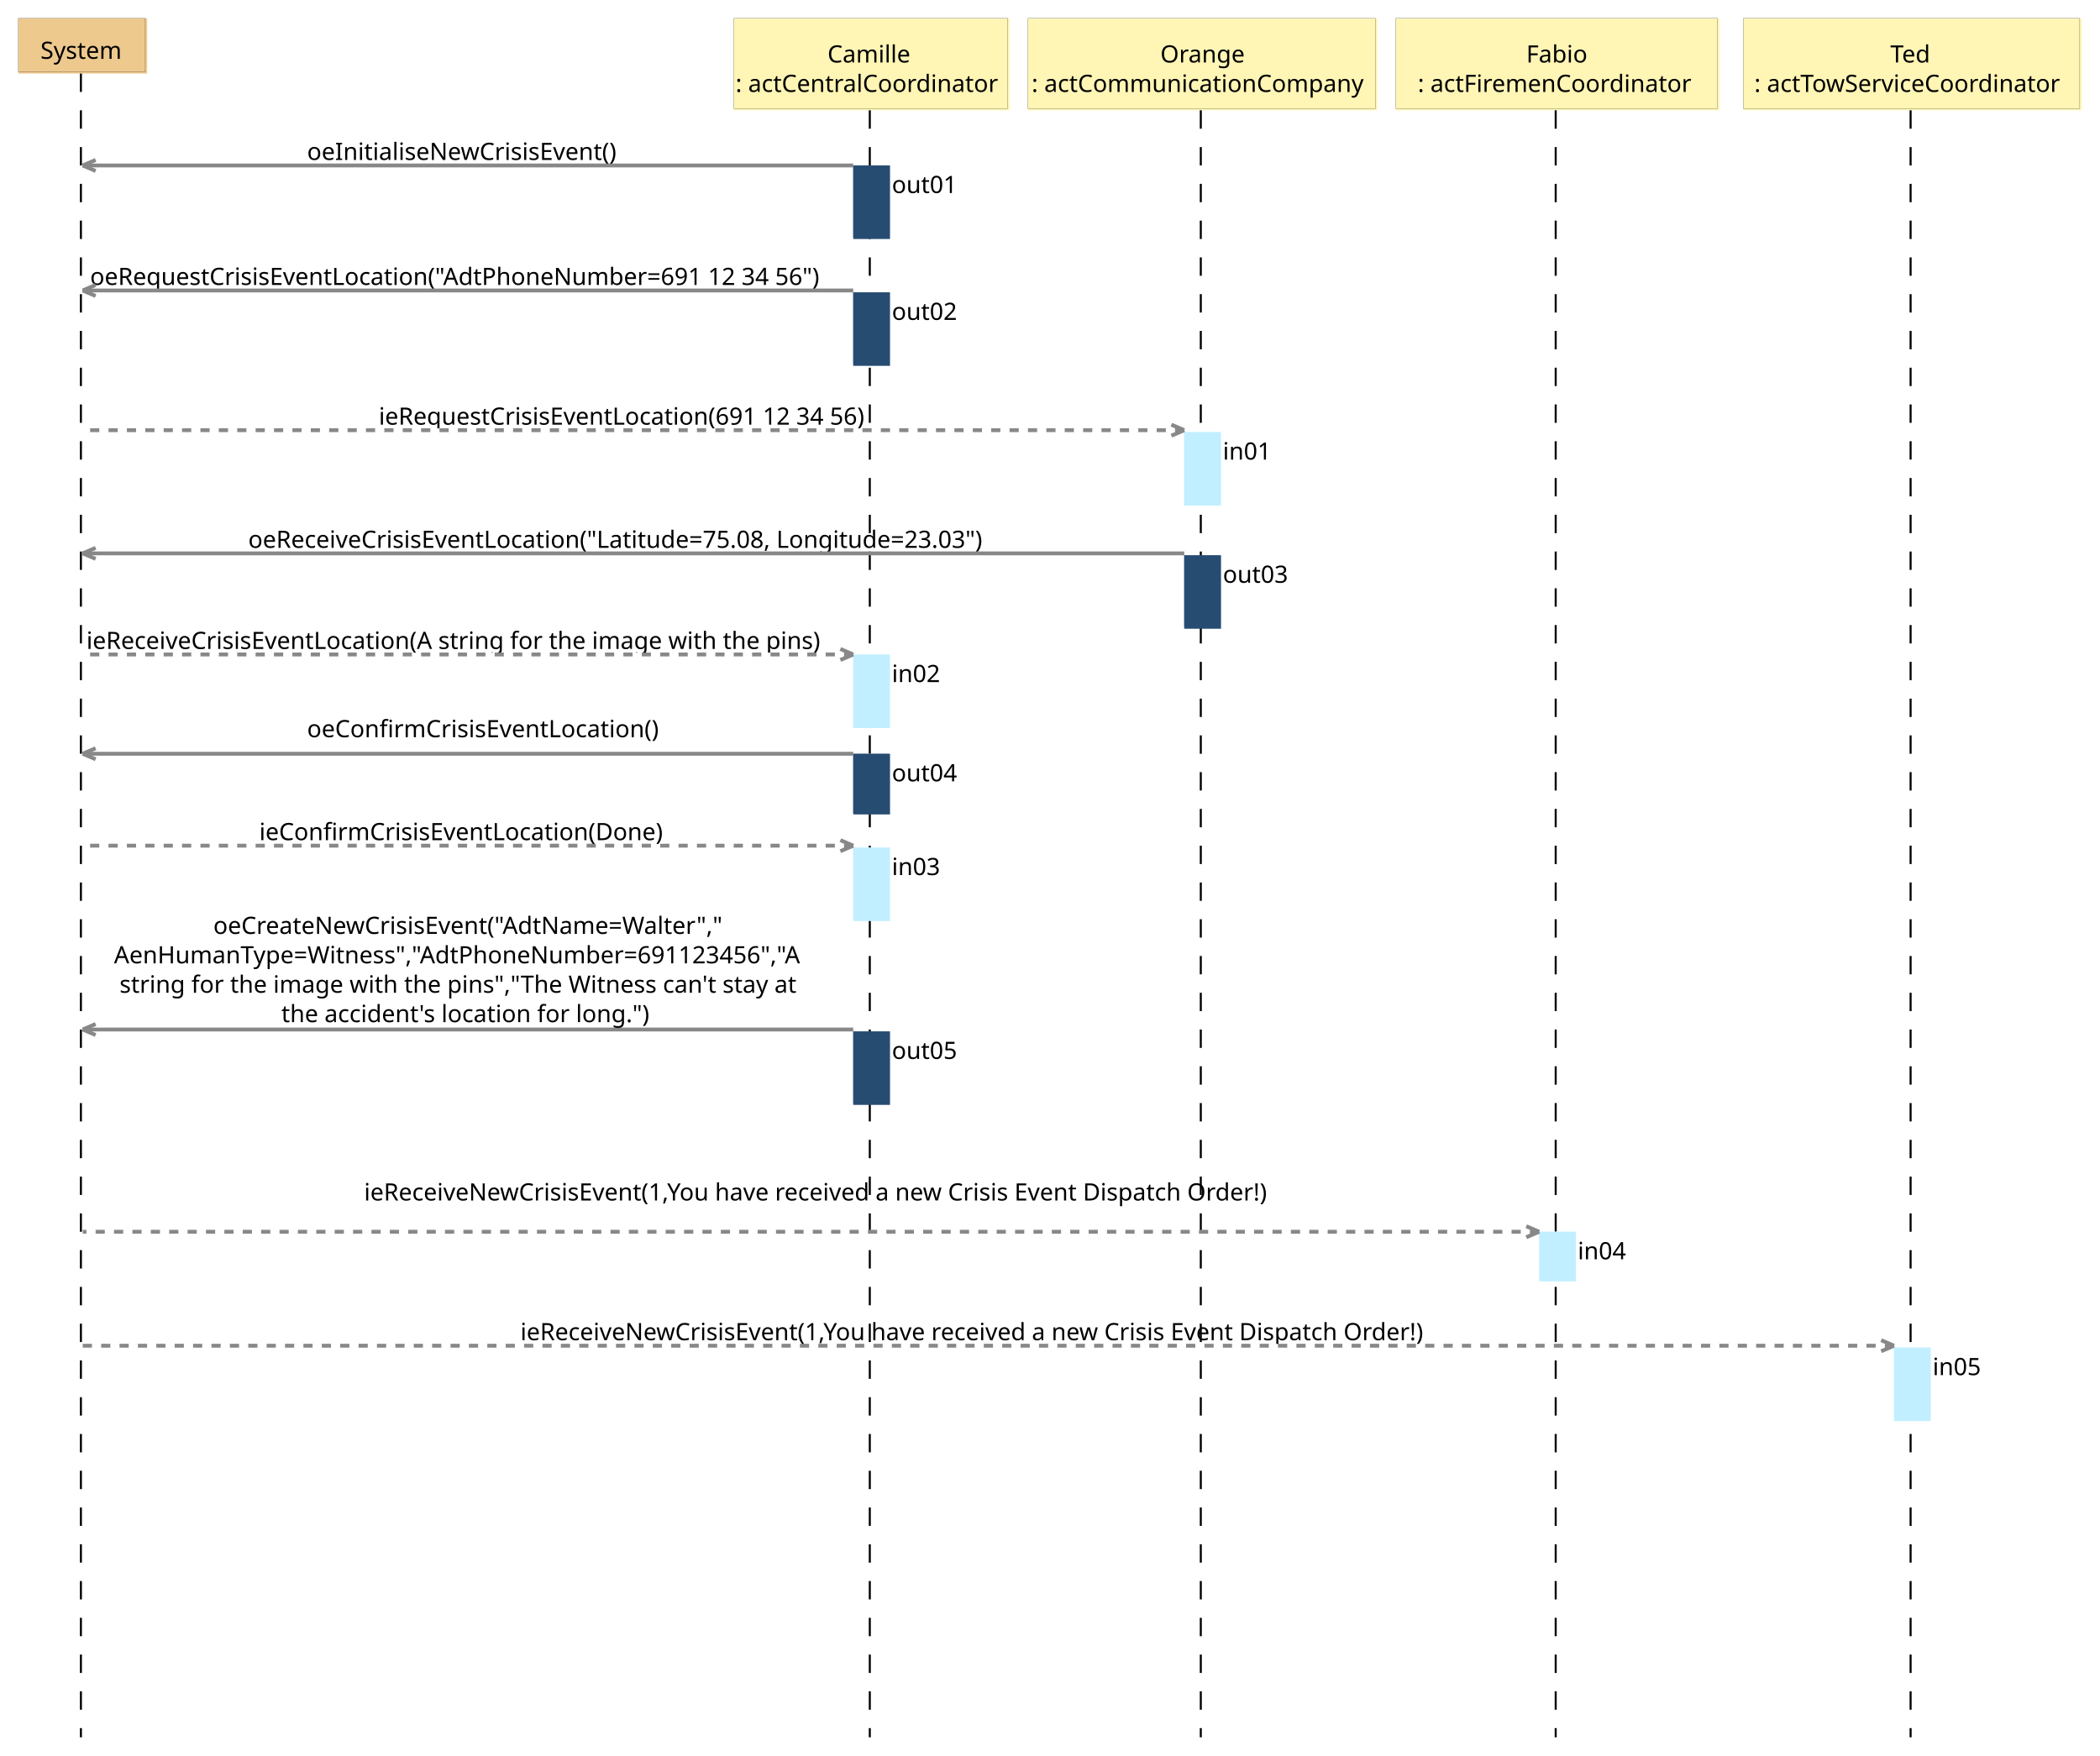
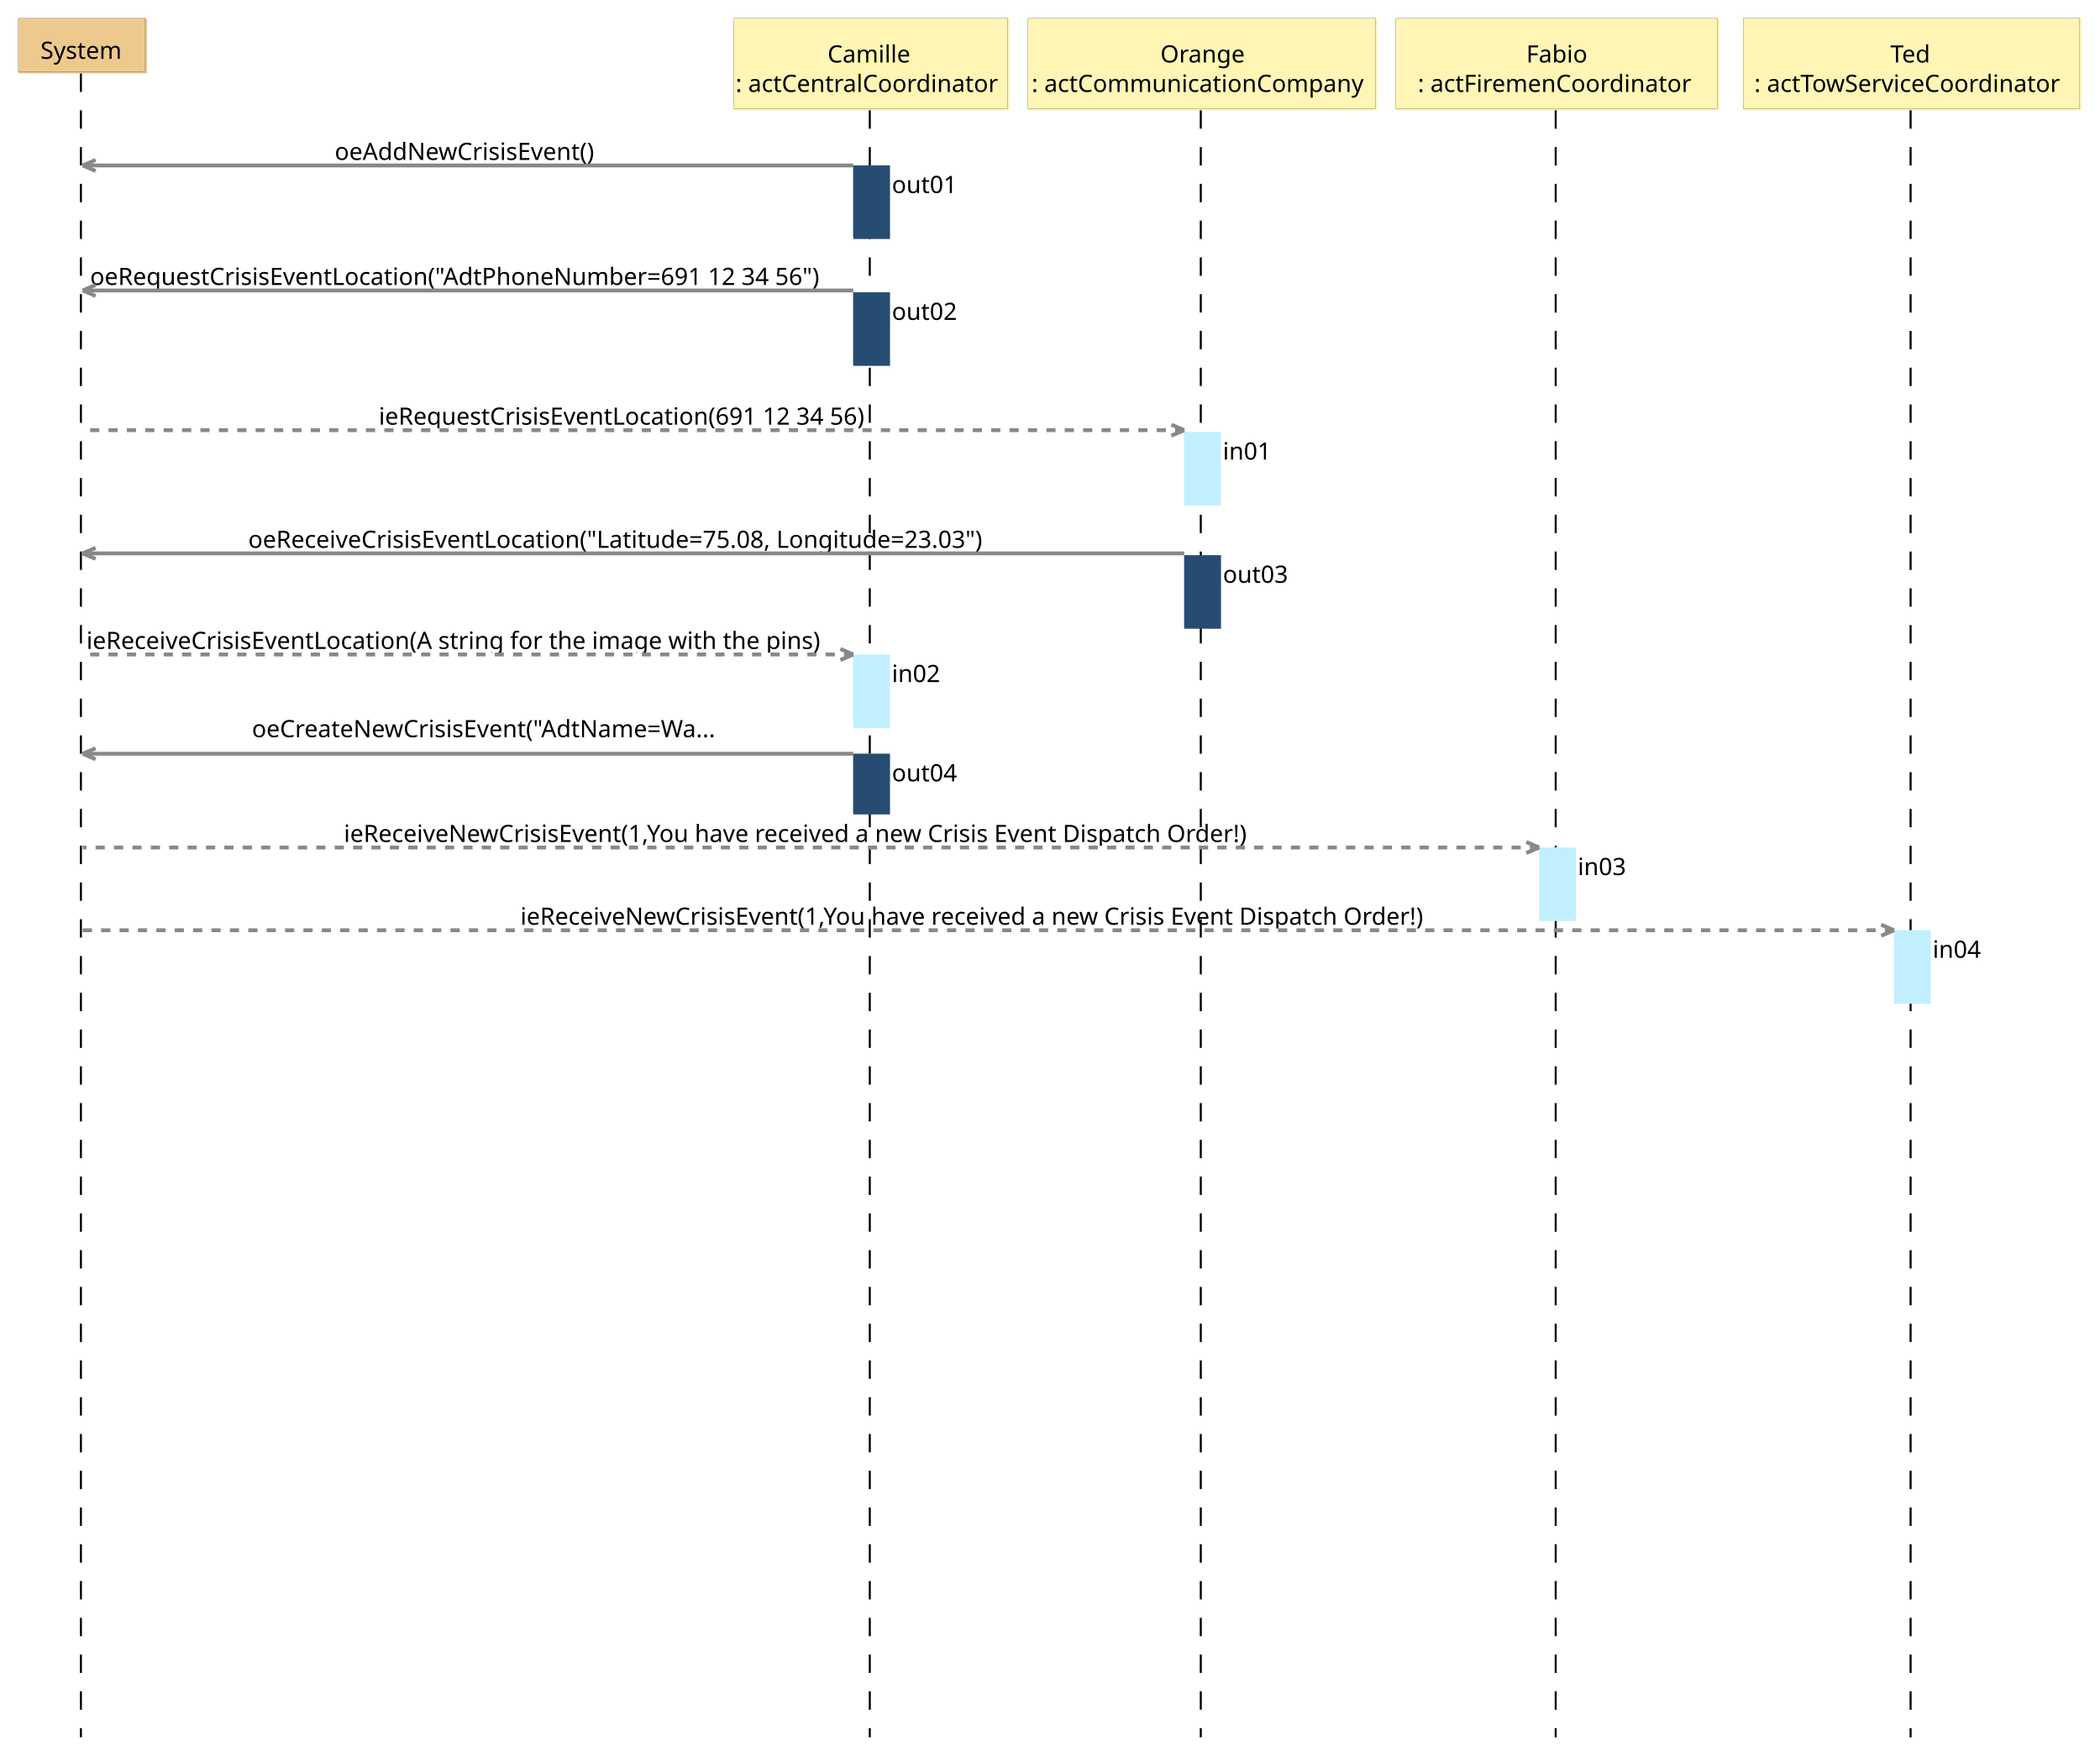
<svg xmlns="http://www.w3.org/2000/svg" stroke-dasharray="none" shape-rendering="auto" font-family="'Dialog'" width="1142" text-rendering="auto" fill-opacity="1" contentScriptType="text/ecmascript" color-interpolation="auto" color-rendering="auto" preserveAspectRatio="xMidYMid meet" font-size="12" viewBox="0 0 1142 955" fill="black" stroke="black" image-rendering="auto" stroke-miterlimit="10" zoomAndPan="magnify" version="1.0" stroke-linecap="square" stroke-linejoin="miter" contentStyleType="text/css" font-style="normal" height="955" stroke-width="1" stroke-dashoffset="0" font-weight="normal" stroke-opacity="1">
  <defs id="genericDefs" />
  <g>
    <defs id="defs1">
      <clipPath clipPathUnits="userSpaceOnUse" id="clipPath1">
        <path d="M9 9 L81 9 L81 41 L9 41 L9 9 Z" />
      </clipPath>
      <clipPath clipPathUnits="userSpaceOnUse" id="clipPath2">
        <path d="M9 9 L84 9 L84 41 L9 41 L9 9 Z" />
      </clipPath>
      <clipPath clipPathUnits="userSpaceOnUse" id="clipPath3">
        <path d="M39 39 L51 39 L51 946 L39 946 L39 39 Z" />
      </clipPath>
      <clipPath clipPathUnits="userSpaceOnUse" id="clipPath4">
        <path d="M398 9 L550 9 L550 61 L398 61 L398 9 Z" />
      </clipPath>
      <clipPath clipPathUnits="userSpaceOnUse" id="clipPath5">
        <path d="M398 9 L553 9 L553 61 L398 61 L398 9 Z" />
      </clipPath>
      <clipPath clipPathUnits="userSpaceOnUse" id="clipPath6">
        <path d="M468 59 L480 59 L480 946 L468 946 L468 59 Z" />
      </clipPath>
      <clipPath clipPathUnits="userSpaceOnUse" id="clipPath7">
        <path d="M463 89 L485 89 L485 131 L463 131 L463 89 Z" />
      </clipPath>
      <clipPath clipPathUnits="userSpaceOnUse" id="clipPath8">
        <path d="M484 89 L526 89 L526 107 L484 107 L484 89 Z" />
      </clipPath>
      <clipPath clipPathUnits="userSpaceOnUse" id="clipPath9">
        <path d="M463 409 L485 409 L485 444 L463 444 L463 409 Z" />
      </clipPath>
      <clipPath clipPathUnits="userSpaceOnUse" id="clipPath10">
        <path d="M484 409 L526 409 L526 427 L484 427 L484 409 Z" />
      </clipPath>
      <clipPath clipPathUnits="userSpaceOnUse" id="clipPath11">
        <path d="M463 355 L485 355 L485 397 L463 397 L463 355 Z" />
      </clipPath>
      <clipPath clipPathUnits="userSpaceOnUse" id="clipPath12">
        <path d="M484 355 L517 355 L517 373 L484 373 L484 355 Z" />
      </clipPath>
      <clipPath clipPathUnits="userSpaceOnUse" id="clipPath13">
        <path d="M463 158 L485 158 L485 200 L463 200 L463 158 Z" />
      </clipPath>
      <clipPath clipPathUnits="userSpaceOnUse" id="clipPath14">
        <path d="M484 158 L526 158 L526 176 L484 176 L484 158 Z" />
      </clipPath>
      <clipPath clipPathUnits="userSpaceOnUse" id="clipPath15">
-         <path d="M463 560 L485 560 L485 602 L463 602 L463 560 Z" />
+         <path d="M558 9 L750 9 L750 61 L558 61 L558 9 Z" />
      </clipPath>
      <clipPath clipPathUnits="userSpaceOnUse" id="clipPath16">
-         <path d="M484 560 L526 560 L526 578 L484 578 L484 560 Z" />
+         <path d="M558 9 L753 9 L753 61 L558 61 L558 9 Z" />
      </clipPath>
      <clipPath clipPathUnits="userSpaceOnUse" id="clipPath17">
-         <path d="M463 460 L485 460 L485 502 L463 502 L463 460 Z" />
+         <path d="M648 59 L660 59 L660 946 L648 946 L648 59 Z" />
      </clipPath>
      <clipPath clipPathUnits="userSpaceOnUse" id="clipPath18">
-         <path d="M484 460 L517 460 L517 478 L484 478 L484 460 Z" />
+         <path d="M643 301 L665 301 L665 343 L643 343 L643 301 Z" />
      </clipPath>
      <clipPath clipPathUnits="userSpaceOnUse" id="clipPath19">
-         <path d="M558 9 L750 9 L750 61 L558 61 L558 9 Z" />
+         <path d="M664 301 L706 301 L706 319 L664 319 L664 301 Z" />
      </clipPath>
      <clipPath clipPathUnits="userSpaceOnUse" id="clipPath20">
-         <path d="M558 9 L753 9 L753 61 L558 61 L558 9 Z" />
+         <path d="M643 234 L665 234 L665 276 L643 276 L643 234 Z" />
      </clipPath>
      <clipPath clipPathUnits="userSpaceOnUse" id="clipPath21">
-         <path d="M648 59 L660 59 L660 946 L648 946 L648 59 Z" />
+         <path d="M664 234 L697 234 L697 252 L664 252 L664 234 Z" />
      </clipPath>
      <clipPath clipPathUnits="userSpaceOnUse" id="clipPath22">
-         <path d="M643 301 L665 301 L665 343 L643 343 L643 301 Z" />
+         <path d="M758 9 L936 9 L936 61 L758 61 L758 9 Z" />
      </clipPath>
      <clipPath clipPathUnits="userSpaceOnUse" id="clipPath23">
-         <path d="M664 301 L706 301 L706 319 L664 319 L664 301 Z" />
+         <path d="M758 9 L939 9 L939 61 L758 61 L758 9 Z" />
      </clipPath>
      <clipPath clipPathUnits="userSpaceOnUse" id="clipPath24">
-         <path d="M643 234 L665 234 L665 276 L643 276 L643 234 Z" />
+         <path d="M841 59 L853 59 L853 946 L841 946 L841 59 Z" />
      </clipPath>
      <clipPath clipPathUnits="userSpaceOnUse" id="clipPath25">
-         <path d="M664 234 L697 234 L697 252 L664 252 L664 234 Z" />
+         <path d="M836 460 L858 460 L858 502 L836 502 L836 460 Z" />
      </clipPath>
      <clipPath clipPathUnits="userSpaceOnUse" id="clipPath26">
-         <path d="M758 9 L936 9 L936 61 L758 61 L758 9 Z" />
+         <path d="M857 460 L890 460 L890 478 L857 478 L857 460 Z" />
      </clipPath>
      <clipPath clipPathUnits="userSpaceOnUse" id="clipPath27">
-         <path d="M758 9 L939 9 L939 61 L758 61 L758 9 Z" />
+         <path d="M947 9 L1133 9 L1133 61 L947 61 L947 9 Z" />
      </clipPath>
      <clipPath clipPathUnits="userSpaceOnUse" id="clipPath28">
-         <path d="M841 59 L853 59 L853 946 L841 946 L841 59 Z" />
+         <path d="M947 9 L1136 9 L1136 61 L947 61 L947 9 Z" />
      </clipPath>
      <clipPath clipPathUnits="userSpaceOnUse" id="clipPath29">
-         <path d="M836 669 L858 669 L858 698 L836 698 L836 669 Z" />
+         <path d="M1034 59 L1046 59 L1046 946 L1034 946 L1034 59 Z" />
      </clipPath>
      <clipPath clipPathUnits="userSpaceOnUse" id="clipPath30">
-         <path d="M857 669 L890 669 L890 687 L857 687 L857 669 Z" />
+         <path d="M1029 505 L1051 505 L1051 547 L1029 547 L1029 505 Z" />
      </clipPath>
      <clipPath clipPathUnits="userSpaceOnUse" id="clipPath31">
-         <path d="M947 9 L1133 9 L1133 61 L947 61 L947 9 Z" />
+         <path d="M1050 505 L1083 505 L1083 523 L1050 523 L1050 505 Z" />
      </clipPath>
      <clipPath clipPathUnits="userSpaceOnUse" id="clipPath32">
-         <path d="M947 9 L1136 9 L1136 61 L947 61 L947 9 Z" />
+         <path d="M-1 -1 L1143 -1 L1143 956 L-1 956 L-1 -1 Z" />
      </clipPath>
      <clipPath clipPathUnits="userSpaceOnUse" id="clipPath33">
-         <path d="M1034 59 L1046 59 L1046 946 L1034 946 L1034 59 Z" />
+         <path d="M181 71 L331 71 L331 89 L181 89 L181 71 Z" />
      </clipPath>
      <clipPath clipPathUnits="userSpaceOnUse" id="clipPath34">
-         <path d="M1029 732 L1051 732 L1051 774 L1029 774 L1029 732 Z" />
+         <path d="M43 85 L55 85 L55 96 L43 96 L43 85 Z" />
      </clipPath>
      <clipPath clipPathUnits="userSpaceOnUse" id="clipPath35">
-         <path d="M1050 732 L1083 732 L1083 750 L1050 750 L1050 732 Z" />
+         <path d="M135 384 L401 384 L401 405 L135 405 L135 384 Z" />
      </clipPath>
      <clipPath clipPathUnits="userSpaceOnUse" id="clipPath36">
-         <path d="M-1 -1 L1143 -1 L1143 956 L-1 956 L-1 -1 Z" />
+         <path d="M43 405 L55 405 L55 416 L43 416 L43 405 Z" />
      </clipPath>
      <clipPath clipPathUnits="userSpaceOnUse" id="clipPath37">
-         <path d="M166 71 L345 71 L345 89 L166 89 L166 71 Z" />
+         <path d="M46 337 L465 337 L465 355 L46 355 L46 337 Z" />
      </clipPath>
      <clipPath clipPathUnits="userSpaceOnUse" id="clipPath38">
-         <path d="M43 85 L55 85 L55 96 L43 96 L43 85 Z" />
+         <path d="M455 351 L467 351 L467 362 L455 362 L455 351 Z" />
      </clipPath>
      <clipPath clipPathUnits="userSpaceOnUse" id="clipPath39">
-         <path d="M135 384 L401 384 L401 405 L135 405 L135 384 Z" />
+         <path d="M48 139 L464 139 L464 157 L48 157 L48 139 Z" />
      </clipPath>
      <clipPath clipPathUnits="userSpaceOnUse" id="clipPath40">
-         <path d="M43 405 L55 405 L55 416 L43 416 L43 405 Z" />
+         <path d="M43 153 L55 153 L55 164 L43 164 L43 153 Z" />
      </clipPath>
      <clipPath clipPathUnits="userSpaceOnUse" id="clipPath41">
-         <path d="M46 337 L465 337 L465 355 L46 355 L46 337 Z" />
+         <path d="M134 282 L557 282 L557 300 L134 300 L134 282 Z" />
      </clipPath>
      <clipPath clipPathUnits="userSpaceOnUse" id="clipPath42">
-         <path d="M455 351 L467 351 L467 362 L455 362 L455 351 Z" />
+         <path d="M43 296 L55 296 L55 307 L43 307 L43 296 Z" />
      </clipPath>
      <clipPath clipPathUnits="userSpaceOnUse" id="clipPath43">
-         <path d="M48 139 L464 139 L464 157 L48 157 L48 139 Z" />
+         <path d="M205 215 L487 215 L487 233 L205 233 L205 215 Z" />
      </clipPath>
      <clipPath clipPathUnits="userSpaceOnUse" id="clipPath44">
-         <path d="M43 153 L55 153 L55 164 L43 164 L43 153 Z" />
+         <path d="M635 229 L647 229 L647 240 L635 240 L635 229 Z" />
      </clipPath>
      <clipPath clipPathUnits="userSpaceOnUse" id="clipPath45">
-         <path d="M134 282 L557 282 L557 300 L134 300 L134 282 Z" />
+         <path d="M186 442 L700 442 L700 460 L186 460 L186 442 Z" />
      </clipPath>
      <clipPath clipPathUnits="userSpaceOnUse" id="clipPath46">
-         <path d="M43 296 L55 296 L55 307 L43 307 L43 296 Z" />
+         <path d="M828 456 L840 456 L840 467 L828 467 L828 456 Z" />
      </clipPath>
      <clipPath clipPathUnits="userSpaceOnUse" id="clipPath47">
-         <path d="M53 486 L465 486 L465 565 L53 565 L53 486 Z" />
+         <path d="M282 487 L796 487 L796 505 L282 505 L282 487 Z" />
      </clipPath>
      <clipPath clipPathUnits="userSpaceOnUse" id="clipPath48">
-         <path d="M53 486 L464 486 L464 565 L53 565 L53 486 Z" />
-       </clipPath>
-       <clipPath clipPathUnits="userSpaceOnUse" id="clipPath49">
-         <path d="M43 555 L55 555 L55 566 L43 566 L43 555 Z" />
-       </clipPath>
-       <clipPath clipPathUnits="userSpaceOnUse" id="clipPath50">
-         <path d="M205 215 L487 215 L487 233 L205 233 L205 215 Z" />
-       </clipPath>
-       <clipPath clipPathUnits="userSpaceOnUse" id="clipPath51">
-         <path d="M635 229 L647 229 L647 240 L635 240 L635 229 Z" />
-       </clipPath>
-       <clipPath clipPathUnits="userSpaceOnUse" id="clipPath52">
-         <path d="M140 441 L372 441 L372 459 L140 459 L140 441 Z" />
-       </clipPath>
-       <clipPath clipPathUnits="userSpaceOnUse" id="clipPath53">
-         <path d="M455 455 L467 455 L467 466 L455 466 L455 455 Z" />
-       </clipPath>
-       <clipPath clipPathUnits="userSpaceOnUse" id="clipPath54">
-         <path d="M68 600 L840 600 L840 692 L68 692 L68 600 Z" />
-       </clipPath>
-       <clipPath clipPathUnits="userSpaceOnUse" id="clipPath55">
-         <path d="M828 665 L840 665 L840 676 L828 676 L828 665 Z" />
-       </clipPath>
-       <clipPath clipPathUnits="userSpaceOnUse" id="clipPath56">
-         <path d="M282 713 L796 713 L796 731 L282 731 L282 713 Z" />
-       </clipPath>
-       <clipPath clipPathUnits="userSpaceOnUse" id="clipPath57">
-         <path d="M1021 727 L1033 727 L1033 738 L1021 738 L1021 727 Z" />
+         <path d="M1021 501 L1033 501 L1033 512 L1021 512 L1021 501 Z" />
      </clipPath>
    </defs>
    <g font-size="13" fill="rgb(238,201,142)" font-family="'Lucida Sans Unicode'" stroke-linejoin="round" stroke="rgb(238,201,142)" stroke-width="0" stroke-miterlimit="0">
      <rect x="10" y="10" clip-path="url(#clipPath1)" width="70" height="30" stroke="none" />
    </g>
    <g stroke-width="0.1" font-size="13" font-family="'Lucida Sans Unicode'" stroke-linecap="butt">
      <rect x="10" y="10" clip-path="url(#clipPath1)" fill="none" width="69" height="29" />
      <text xml:space="preserve" x="22" y="32" clip-path="url(#clipPath2)" stroke="none">System</text>
      <line clip-path="url(#clipPath3)" fill="none" x1="44" x2="44" y1="40" y2="945" stroke-dasharray="10,10" stroke-width="1.1" />
    </g>
    <g stroke-linecap="butt" font-size="13" fill="rgb(255,245,181)" font-family="'Lucida Sans Unicode'" stroke-dasharray="10,10" stroke="rgb(255,245,181)" stroke-width="1.1">
      <rect x="399" y="10" clip-path="url(#clipPath4)" width="150" height="50" stroke="none" />
    </g>
    <g stroke-width="0.1" font-size="13" font-family="'Lucida Sans Unicode'" stroke-linecap="butt">
      <rect x="399" y="10" clip-path="url(#clipPath4)" fill="none" width="149" height="49" />
      <text xml:space="preserve" x="450" y="34" clip-path="url(#clipPath5)" stroke="none">Camille</text>
      <text xml:space="preserve" x="400" y="50" clip-path="url(#clipPath5)" stroke="none">: actCentralCoordinator</text>
      <line clip-path="url(#clipPath6)" fill="none" x1="473" x2="473" y1="60" y2="945" stroke-dasharray="10,10" stroke-width="1.1" />
    </g>
    <g stroke-linecap="butt" font-size="13" fill="rgb(39,76,114)" font-family="'Lucida Sans Unicode'" stroke-dasharray="10,10" stroke="rgb(39,76,114)" stroke-width="1.1">
      <rect x="464" y="90" clip-path="url(#clipPath7)" width="20" height="40" stroke="none" />
      <rect x="464" y="90" clip-path="url(#clipPath7)" fill="none" width="19" stroke-dasharray="none" height="39" stroke-width="0.1" />
    </g>
    <g stroke-width="0.1" font-size="13" font-family="'Lucida Sans Unicode'" stroke-linecap="butt">
      <text xml:space="preserve" x="485" y="105" clip-path="url(#clipPath8)" stroke="none">out01</text>
      <rect x="464" y="410" clip-path="url(#clipPath9)" fill="rgb(39,76,114)" width="20" height="33" stroke="none" />
      <rect x="464" y="410" clip-path="url(#clipPath9)" fill="none" width="19" height="32" stroke="rgb(39,76,114)" />
      <text xml:space="preserve" x="485" y="425" clip-path="url(#clipPath10)" stroke="none">out04</text>
      <rect x="464" y="356" clip-path="url(#clipPath11)" fill="rgb(194,239,255)" width="20" height="40" stroke="none" />
      <rect x="464" y="356" clip-path="url(#clipPath11)" fill="none" width="19" height="39" stroke="rgb(194,239,255)" />
      <text xml:space="preserve" x="485" y="371" clip-path="url(#clipPath12)" stroke="none">in02</text>
      <rect x="464" y="159" clip-path="url(#clipPath13)" fill="rgb(39,76,114)" width="20" height="40" stroke="none" />
      <rect x="464" y="159" clip-path="url(#clipPath13)" fill="none" width="19" height="39" stroke="rgb(39,76,114)" />
      <text xml:space="preserve" x="485" y="174" clip-path="url(#clipPath14)" stroke="none">out02</text>
-       <rect x="464" y="561" clip-path="url(#clipPath15)" fill="rgb(39,76,114)" width="20" height="40" stroke="none" />
-       <rect x="464" y="561" clip-path="url(#clipPath15)" fill="none" width="19" height="39" stroke="rgb(39,76,114)" />
-       <text xml:space="preserve" x="485" y="576" clip-path="url(#clipPath16)" stroke="none">out05</text>
-       <rect x="464" y="461" clip-path="url(#clipPath17)" fill="rgb(194,239,255)" width="20" height="40" stroke="none" />
-       <rect x="464" y="461" clip-path="url(#clipPath17)" fill="none" width="19" height="39" stroke="rgb(194,239,255)" />
-       <text xml:space="preserve" x="485" y="476" clip-path="url(#clipPath18)" stroke="none">in03</text>
-       <rect x="559" y="10" clip-path="url(#clipPath19)" fill="rgb(255,245,181)" width="190" height="50" stroke="none" />
-       <rect x="559" y="10" clip-path="url(#clipPath19)" fill="none" width="189" height="49" />
-       <text xml:space="preserve" x="631" y="34" clip-path="url(#clipPath20)" stroke="none">Orange</text>
-       <text xml:space="preserve" x="561" y="50" clip-path="url(#clipPath20)" stroke="none">: actCommunicationCompany</text>
-       <line clip-path="url(#clipPath21)" fill="none" x1="653" x2="653" y1="60" y2="945" stroke-dasharray="10,10" stroke-width="1.1" />
+       <rect x="559" y="10" clip-path="url(#clipPath15)" fill="rgb(255,245,181)" width="190" height="50" stroke="none" />
+       <rect x="559" y="10" clip-path="url(#clipPath15)" fill="none" width="189" height="49" />
+       <text xml:space="preserve" x="631" y="34" clip-path="url(#clipPath16)" stroke="none">Orange</text>
+       <text xml:space="preserve" x="561" y="50" clip-path="url(#clipPath16)" stroke="none">: actCommunicationCompany</text>
+       <line clip-path="url(#clipPath17)" fill="none" x1="653" x2="653" y1="60" y2="945" stroke-dasharray="10,10" stroke-width="1.1" />
    </g>
    <g stroke-linecap="butt" font-size="13" fill="rgb(39,76,114)" font-family="'Lucida Sans Unicode'" stroke-dasharray="10,10" stroke="rgb(39,76,114)" stroke-width="1.1">
-       <rect x="644" y="302" clip-path="url(#clipPath22)" width="20" height="40" stroke="none" />
-       <rect x="644" y="302" clip-path="url(#clipPath22)" fill="none" width="19" stroke-dasharray="none" height="39" stroke-width="0.1" />
-     </g>
-     <g stroke-width="0.1" font-size="13" font-family="'Lucida Sans Unicode'" stroke-linecap="butt">
-       <text xml:space="preserve" x="665" y="317" clip-path="url(#clipPath23)" stroke="none">out03</text>
-       <rect x="644" y="235" clip-path="url(#clipPath24)" fill="rgb(194,239,255)" width="20" height="40" stroke="none" />
-       <rect x="644" y="235" clip-path="url(#clipPath24)" fill="none" width="19" height="39" stroke="rgb(194,239,255)" />
-       <text xml:space="preserve" x="665" y="250" clip-path="url(#clipPath25)" stroke="none">in01</text>
-       <rect x="759" y="10" clip-path="url(#clipPath26)" fill="rgb(255,245,181)" width="176" height="50" stroke="none" />
-       <rect x="759" y="10" clip-path="url(#clipPath26)" fill="none" width="175" height="49" />
-       <text xml:space="preserve" x="830" y="34" clip-path="url(#clipPath27)" stroke="none">Fabio</text>
-       <text xml:space="preserve" x="771" y="50" clip-path="url(#clipPath27)" stroke="none">: actFiremenCoordinator</text>
-       <line clip-path="url(#clipPath28)" fill="none" x1="846" x2="846" y1="60" y2="945" stroke-dasharray="10,10" stroke-width="1.1" />
+       <rect x="644" y="302" clip-path="url(#clipPath18)" width="20" height="40" stroke="none" />
+       <rect x="644" y="302" clip-path="url(#clipPath18)" fill="none" width="19" stroke-dasharray="none" height="39" stroke-width="0.1" />
+     </g>
+     <g stroke-width="0.1" font-size="13" font-family="'Lucida Sans Unicode'" stroke-linecap="butt">
+       <text xml:space="preserve" x="665" y="317" clip-path="url(#clipPath19)" stroke="none">out03</text>
+       <rect x="644" y="235" clip-path="url(#clipPath20)" fill="rgb(194,239,255)" width="20" height="40" stroke="none" />
+       <rect x="644" y="235" clip-path="url(#clipPath20)" fill="none" width="19" height="39" stroke="rgb(194,239,255)" />
+       <text xml:space="preserve" x="665" y="250" clip-path="url(#clipPath21)" stroke="none">in01</text>
+       <rect x="759" y="10" clip-path="url(#clipPath22)" fill="rgb(255,245,181)" width="176" height="50" stroke="none" />
+       <rect x="759" y="10" clip-path="url(#clipPath22)" fill="none" width="175" height="49" />
+       <text xml:space="preserve" x="830" y="34" clip-path="url(#clipPath23)" stroke="none">Fabio</text>
+       <text xml:space="preserve" x="771" y="50" clip-path="url(#clipPath23)" stroke="none">: actFiremenCoordinator</text>
+       <line clip-path="url(#clipPath24)" fill="none" x1="846" x2="846" y1="60" y2="945" stroke-dasharray="10,10" stroke-width="1.1" />
    </g>
    <g stroke-linecap="butt" font-size="13" fill="rgb(194,239,255)" font-family="'Lucida Sans Unicode'" stroke-dasharray="10,10" stroke="rgb(194,239,255)" stroke-width="1.1">
-       <rect x="837" y="670" clip-path="url(#clipPath29)" width="20" height="27" stroke="none" />
-       <rect x="837" y="670" clip-path="url(#clipPath29)" fill="none" width="19" stroke-dasharray="none" height="26" stroke-width="0.1" />
-     </g>
-     <g stroke-width="0.1" font-size="13" font-family="'Lucida Sans Unicode'" stroke-linecap="butt">
-       <text xml:space="preserve" x="858" y="685" clip-path="url(#clipPath30)" stroke="none">in04</text>
-       <rect x="948" y="10" clip-path="url(#clipPath31)" fill="rgb(255,245,181)" width="184" height="50" stroke="none" />
-       <rect x="948" y="10" clip-path="url(#clipPath31)" fill="none" width="183" height="49" />
-       <text xml:space="preserve" x="1028" y="34" clip-path="url(#clipPath32)" stroke="none">Ted</text>
-       <text xml:space="preserve" x="954" y="50" clip-path="url(#clipPath32)" stroke="none">: actTowServiceCoordinator</text>
-       <line clip-path="url(#clipPath33)" fill="none" x1="1039" x2="1039" y1="60" y2="945" stroke-dasharray="10,10" stroke-width="1.1" />
+       <rect x="837" y="461" clip-path="url(#clipPath25)" width="20" height="40" stroke="none" />
+       <rect x="837" y="461" clip-path="url(#clipPath25)" fill="none" width="19" stroke-dasharray="none" height="39" stroke-width="0.1" />
+     </g>
+     <g stroke-width="0.1" font-size="13" font-family="'Lucida Sans Unicode'" stroke-linecap="butt">
+       <text xml:space="preserve" x="858" y="476" clip-path="url(#clipPath26)" stroke="none">in03</text>
+       <rect x="948" y="10" clip-path="url(#clipPath27)" fill="rgb(255,245,181)" width="184" height="50" stroke="none" />
+       <rect x="948" y="10" clip-path="url(#clipPath27)" fill="none" width="183" height="49" />
+       <text xml:space="preserve" x="1028" y="34" clip-path="url(#clipPath28)" stroke="none">Ted</text>
+       <text xml:space="preserve" x="954" y="50" clip-path="url(#clipPath28)" stroke="none">: actTowServiceCoordinator</text>
+       <line clip-path="url(#clipPath29)" fill="none" x1="1039" x2="1039" y1="60" y2="945" stroke-dasharray="10,10" stroke-width="1.1" />
    </g>
    <g stroke-linecap="butt" font-size="13" fill="rgb(194,239,255)" font-family="'Lucida Sans Unicode'" stroke-dasharray="10,10" stroke="rgb(194,239,255)" stroke-width="1.1">
-       <rect x="1030" y="733" clip-path="url(#clipPath34)" width="20" height="40" stroke="none" />
-       <rect x="1030" y="733" clip-path="url(#clipPath34)" fill="none" width="19" stroke-dasharray="none" height="39" stroke-width="0.1" />
-     </g>
-     <g stroke-width="0.1" font-size="13" font-family="'Lucida Sans Unicode'" stroke-linecap="butt">
-       <text xml:space="preserve" x="1051" y="748" clip-path="url(#clipPath35)" stroke="none">in05</text>
-       <line clip-path="url(#clipPath36)" fill="none" x1="464" x2="45" y1="90" y2="90" stroke="rgb(136,136,136)" stroke-width="2.1" />
-       <text x="167" y="87" clip-path="url(#clipPath37)" stroke="none" stroke-width="2.1" xml:space="preserve">oeInitialiseNewCrisisEvent()</text>
-       <line clip-path="url(#clipPath38)" fill="none" x1="52" x2="45" y1="87" y2="90" stroke="rgb(136,136,136)" stroke-width="2.1" />
-       <line clip-path="url(#clipPath38)" fill="none" x1="45" x2="52" y1="90" y2="93" stroke="rgb(136,136,136)" stroke-width="2.1" />
-       <line clip-path="url(#clipPath36)" fill="none" x1="464" x2="45" y1="410" y2="410" stroke="rgb(136,136,136)" stroke-width="2.1" />
-       <text x="167" y="401" clip-path="url(#clipPath39)" stroke="none" stroke-width="2.1" xml:space="preserve">oeConfirmCrisisEventLocation()</text>
-       <line clip-path="url(#clipPath40)" fill="none" x1="52" x2="45" y1="407" y2="410" stroke="rgb(136,136,136)" stroke-width="2.1" />
-       <line clip-path="url(#clipPath40)" fill="none" x1="45" x2="52" y1="410" y2="413" stroke="rgb(136,136,136)" stroke-width="2.1" />
+       <rect x="1030" y="506" clip-path="url(#clipPath30)" width="20" height="40" stroke="none" />
+       <rect x="1030" y="506" clip-path="url(#clipPath30)" fill="none" width="19" stroke-dasharray="none" height="39" stroke-width="0.1" />
+     </g>
+     <g stroke-width="0.1" font-size="13" font-family="'Lucida Sans Unicode'" stroke-linecap="butt">
+       <text xml:space="preserve" x="1051" y="521" clip-path="url(#clipPath31)" stroke="none">in04</text>
+       <line clip-path="url(#clipPath32)" fill="none" x1="464" x2="45" y1="90" y2="90" stroke="rgb(136,136,136)" stroke-width="2.1" />
+       <text x="182" y="87" clip-path="url(#clipPath33)" stroke="none" stroke-width="2.1" xml:space="preserve">oeAddNewCrisisEvent()</text>
+       <line clip-path="url(#clipPath34)" fill="none" x1="52" x2="45" y1="87" y2="90" stroke="rgb(136,136,136)" stroke-width="2.1" />
+       <line clip-path="url(#clipPath34)" fill="none" x1="45" x2="52" y1="90" y2="93" stroke="rgb(136,136,136)" stroke-width="2.1" />
+       <line clip-path="url(#clipPath32)" fill="none" x1="464" x2="45" y1="410" y2="410" stroke="rgb(136,136,136)" stroke-width="2.1" />
+       <text x="137" y="401" clip-path="url(#clipPath35)" stroke="none" stroke-width="2.1" xml:space="preserve">oeCreateNewCrisisEvent("AdtName=Wa...</text>
+       <line clip-path="url(#clipPath36)" fill="none" x1="52" x2="45" y1="407" y2="410" stroke="rgb(136,136,136)" stroke-width="2.1" />
+       <line clip-path="url(#clipPath36)" fill="none" x1="45" x2="52" y1="410" y2="413" stroke="rgb(136,136,136)" stroke-width="2.1" />
    </g>
    <g stroke-linecap="butt" font-size="13" fill="rgb(136,136,136)" font-family="'Lucida Sans Unicode'" stroke-dasharray="5,5" stroke="rgb(136,136,136)" stroke-width="2.1">
-       <line clip-path="url(#clipPath36)" fill="none" x1="464" x2="45" y1="356" y2="356" />
-       <text x="47" y="353" clip-path="url(#clipPath41)" fill="black" stroke="none" xml:space="preserve">ieReceiveCrisisEventLocation(A string for the image with the pins)</text>
-       <line clip-path="url(#clipPath42)" fill="none" x1="457" x2="464" y1="359" y2="356" stroke-dasharray="none" />
-       <line clip-path="url(#clipPath42)" fill="none" x1="464" x2="457" y1="356" y2="353" stroke-dasharray="none" />
-       <line clip-path="url(#clipPath36)" fill="none" x1="464" x2="45" y1="158" y2="158" stroke-dasharray="none" />
-       <text x="49" y="155" clip-path="url(#clipPath43)" fill="black" stroke-dasharray="none" stroke="none" xml:space="preserve">oeRequestCrisisEventLocation("AdtPhoneNumber=691 12 34 56")</text>
-       <line clip-path="url(#clipPath44)" fill="none" x1="52" x2="45" y1="155" y2="158" stroke-dasharray="none" />
-       <line clip-path="url(#clipPath44)" fill="none" x1="45" x2="52" y1="158" y2="161" stroke-dasharray="none" />
-       <line clip-path="url(#clipPath36)" fill="none" x1="644" x2="45" y1="301" y2="301" stroke-dasharray="none" />
-       <text x="135" y="298" clip-path="url(#clipPath45)" fill="black" stroke-dasharray="none" stroke="none" xml:space="preserve">oeReceiveCrisisEventLocation("Latitude=75.08, Longitude=23.03")</text>
-       <line clip-path="url(#clipPath46)" fill="none" x1="52" x2="45" y1="298" y2="301" stroke-dasharray="none" />
-       <line clip-path="url(#clipPath46)" fill="none" x1="45" x2="52" y1="301" y2="304" stroke-dasharray="none" />
-       <line clip-path="url(#clipPath36)" fill="none" x1="464" x2="45" y1="560" y2="560" stroke-dasharray="none" />
-       <text x="116" y="508" clip-path="url(#clipPath47)" fill="black" stroke-dasharray="none" stroke="none" xml:space="preserve">oeCreateNewCrisisEvent("AdtName=Walter","</text>
-       <text x="62" y="524" clip-path="url(#clipPath47)" fill="black" stroke-dasharray="none" stroke="none" xml:space="preserve">AenHumanType=Witness","AdtPhoneNumber=691123456","A </text>
-       <text x="65" y="540" clip-path="url(#clipPath47)" fill="black" stroke-dasharray="none" stroke="none" xml:space="preserve">string for the image with the pins","The Witness can't stay at </text>
-       <text x="153" y="556" clip-path="url(#clipPath48)" fill="black" stroke-dasharray="none" stroke="none" xml:space="preserve">the accident's location for long.")</text>
-       <line clip-path="url(#clipPath49)" fill="none" x1="52" x2="45" y1="557" y2="560" stroke-dasharray="none" />
-       <line clip-path="url(#clipPath49)" fill="none" x1="45" x2="52" y1="560" y2="563" stroke-dasharray="none" />
-       <line clip-path="url(#clipPath36)" fill="none" x1="644" x2="45" y1="234" y2="234" />
-       <text x="206" y="231" clip-path="url(#clipPath50)" fill="black" stroke="none" xml:space="preserve">ieRequestCrisisEventLocation(691 12 34 56)</text>
-       <line clip-path="url(#clipPath51)" fill="none" x1="637" x2="644" y1="237" y2="234" stroke-dasharray="none" />
-       <line clip-path="url(#clipPath51)" fill="none" x1="644" x2="637" y1="234" y2="231" stroke-dasharray="none" />
-       <line clip-path="url(#clipPath36)" fill="none" x1="464" x2="45" y1="460" y2="460" />
-       <text x="141" y="457" clip-path="url(#clipPath52)" fill="black" stroke="none" xml:space="preserve">ieConfirmCrisisEventLocation(Done)</text>
-       <line clip-path="url(#clipPath53)" fill="none" x1="457" x2="464" y1="463" y2="460" stroke-dasharray="none" />
-       <line clip-path="url(#clipPath53)" fill="none" x1="464" x2="457" y1="460" y2="457" stroke-dasharray="none" />
-       <line clip-path="url(#clipPath36)" fill="none" x1="837" x2="45" y1="670" y2="670" />
-       <text x="198" y="653" clip-path="url(#clipPath54)" fill="black" stroke="none" xml:space="preserve">ieReceiveNewCrisisEvent(1,You have received a new Crisis Event Dispatch Order!)</text>
-       <line clip-path="url(#clipPath55)" fill="none" x1="830" x2="837" y1="673" y2="670" stroke-dasharray="none" />
-       <line clip-path="url(#clipPath55)" fill="none" x1="837" x2="830" y1="670" y2="667" stroke-dasharray="none" />
-       <line clip-path="url(#clipPath36)" fill="none" x1="1030" x2="45" y1="732" y2="732" />
-       <text x="283" y="729" clip-path="url(#clipPath56)" fill="black" stroke="none" xml:space="preserve">ieReceiveNewCrisisEvent(1,You have received a new Crisis Event Dispatch Order!)</text>
-       <line clip-path="url(#clipPath57)" fill="none" x1="1023" x2="1030" y1="735" y2="732" stroke-dasharray="none" />
-       <line clip-path="url(#clipPath57)" fill="none" x1="1030" x2="1023" y1="732" y2="729" stroke-dasharray="none" />
+       <line clip-path="url(#clipPath32)" fill="none" x1="464" x2="45" y1="356" y2="356" />
+       <text x="47" y="353" clip-path="url(#clipPath37)" fill="black" stroke="none" xml:space="preserve">ieReceiveCrisisEventLocation(A string for the image with the pins)</text>
+       <line clip-path="url(#clipPath38)" fill="none" x1="457" x2="464" y1="359" y2="356" stroke-dasharray="none" />
+       <line clip-path="url(#clipPath38)" fill="none" x1="464" x2="457" y1="356" y2="353" stroke-dasharray="none" />
+       <line clip-path="url(#clipPath32)" fill="none" x1="464" x2="45" y1="158" y2="158" stroke-dasharray="none" />
+       <text x="49" y="155" clip-path="url(#clipPath39)" fill="black" stroke-dasharray="none" stroke="none" xml:space="preserve">oeRequestCrisisEventLocation("AdtPhoneNumber=691 12 34 56")</text>
+       <line clip-path="url(#clipPath40)" fill="none" x1="52" x2="45" y1="155" y2="158" stroke-dasharray="none" />
+       <line clip-path="url(#clipPath40)" fill="none" x1="45" x2="52" y1="158" y2="161" stroke-dasharray="none" />
+       <line clip-path="url(#clipPath32)" fill="none" x1="644" x2="45" y1="301" y2="301" stroke-dasharray="none" />
+       <text x="135" y="298" clip-path="url(#clipPath41)" fill="black" stroke-dasharray="none" stroke="none" xml:space="preserve">oeReceiveCrisisEventLocation("Latitude=75.08, Longitude=23.03")</text>
+       <line clip-path="url(#clipPath42)" fill="none" x1="52" x2="45" y1="298" y2="301" stroke-dasharray="none" />
+       <line clip-path="url(#clipPath42)" fill="none" x1="45" x2="52" y1="301" y2="304" stroke-dasharray="none" />
+       <line clip-path="url(#clipPath32)" fill="none" x1="644" x2="45" y1="234" y2="234" />
+       <text x="206" y="231" clip-path="url(#clipPath43)" fill="black" stroke="none" xml:space="preserve">ieRequestCrisisEventLocation(691 12 34 56)</text>
+       <line clip-path="url(#clipPath44)" fill="none" x1="637" x2="644" y1="237" y2="234" stroke-dasharray="none" />
+       <line clip-path="url(#clipPath44)" fill="none" x1="644" x2="637" y1="234" y2="231" stroke-dasharray="none" />
+       <line clip-path="url(#clipPath32)" fill="none" x1="837" x2="45" y1="461" y2="461" />
+       <text x="187" y="458" clip-path="url(#clipPath45)" fill="black" stroke="none" xml:space="preserve">ieReceiveNewCrisisEvent(1,You have received a new Crisis Event Dispatch Order!)</text>
+       <line clip-path="url(#clipPath46)" fill="none" x1="830" x2="837" y1="464" y2="461" stroke-dasharray="none" />
+       <line clip-path="url(#clipPath46)" fill="none" x1="837" x2="830" y1="461" y2="458" stroke-dasharray="none" />
+       <line clip-path="url(#clipPath32)" fill="none" x1="1030" x2="45" y1="506" y2="506" />
+       <text x="283" y="503" clip-path="url(#clipPath47)" fill="black" stroke="none" xml:space="preserve">ieReceiveNewCrisisEvent(1,You have received a new Crisis Event Dispatch Order!)</text>
+       <line clip-path="url(#clipPath48)" fill="none" x1="1023" x2="1030" y1="509" y2="506" stroke-dasharray="none" />
+       <line clip-path="url(#clipPath48)" fill="none" x1="1030" x2="1023" y1="506" y2="503" stroke-dasharray="none" />
    </g>
  </g>
</svg>
